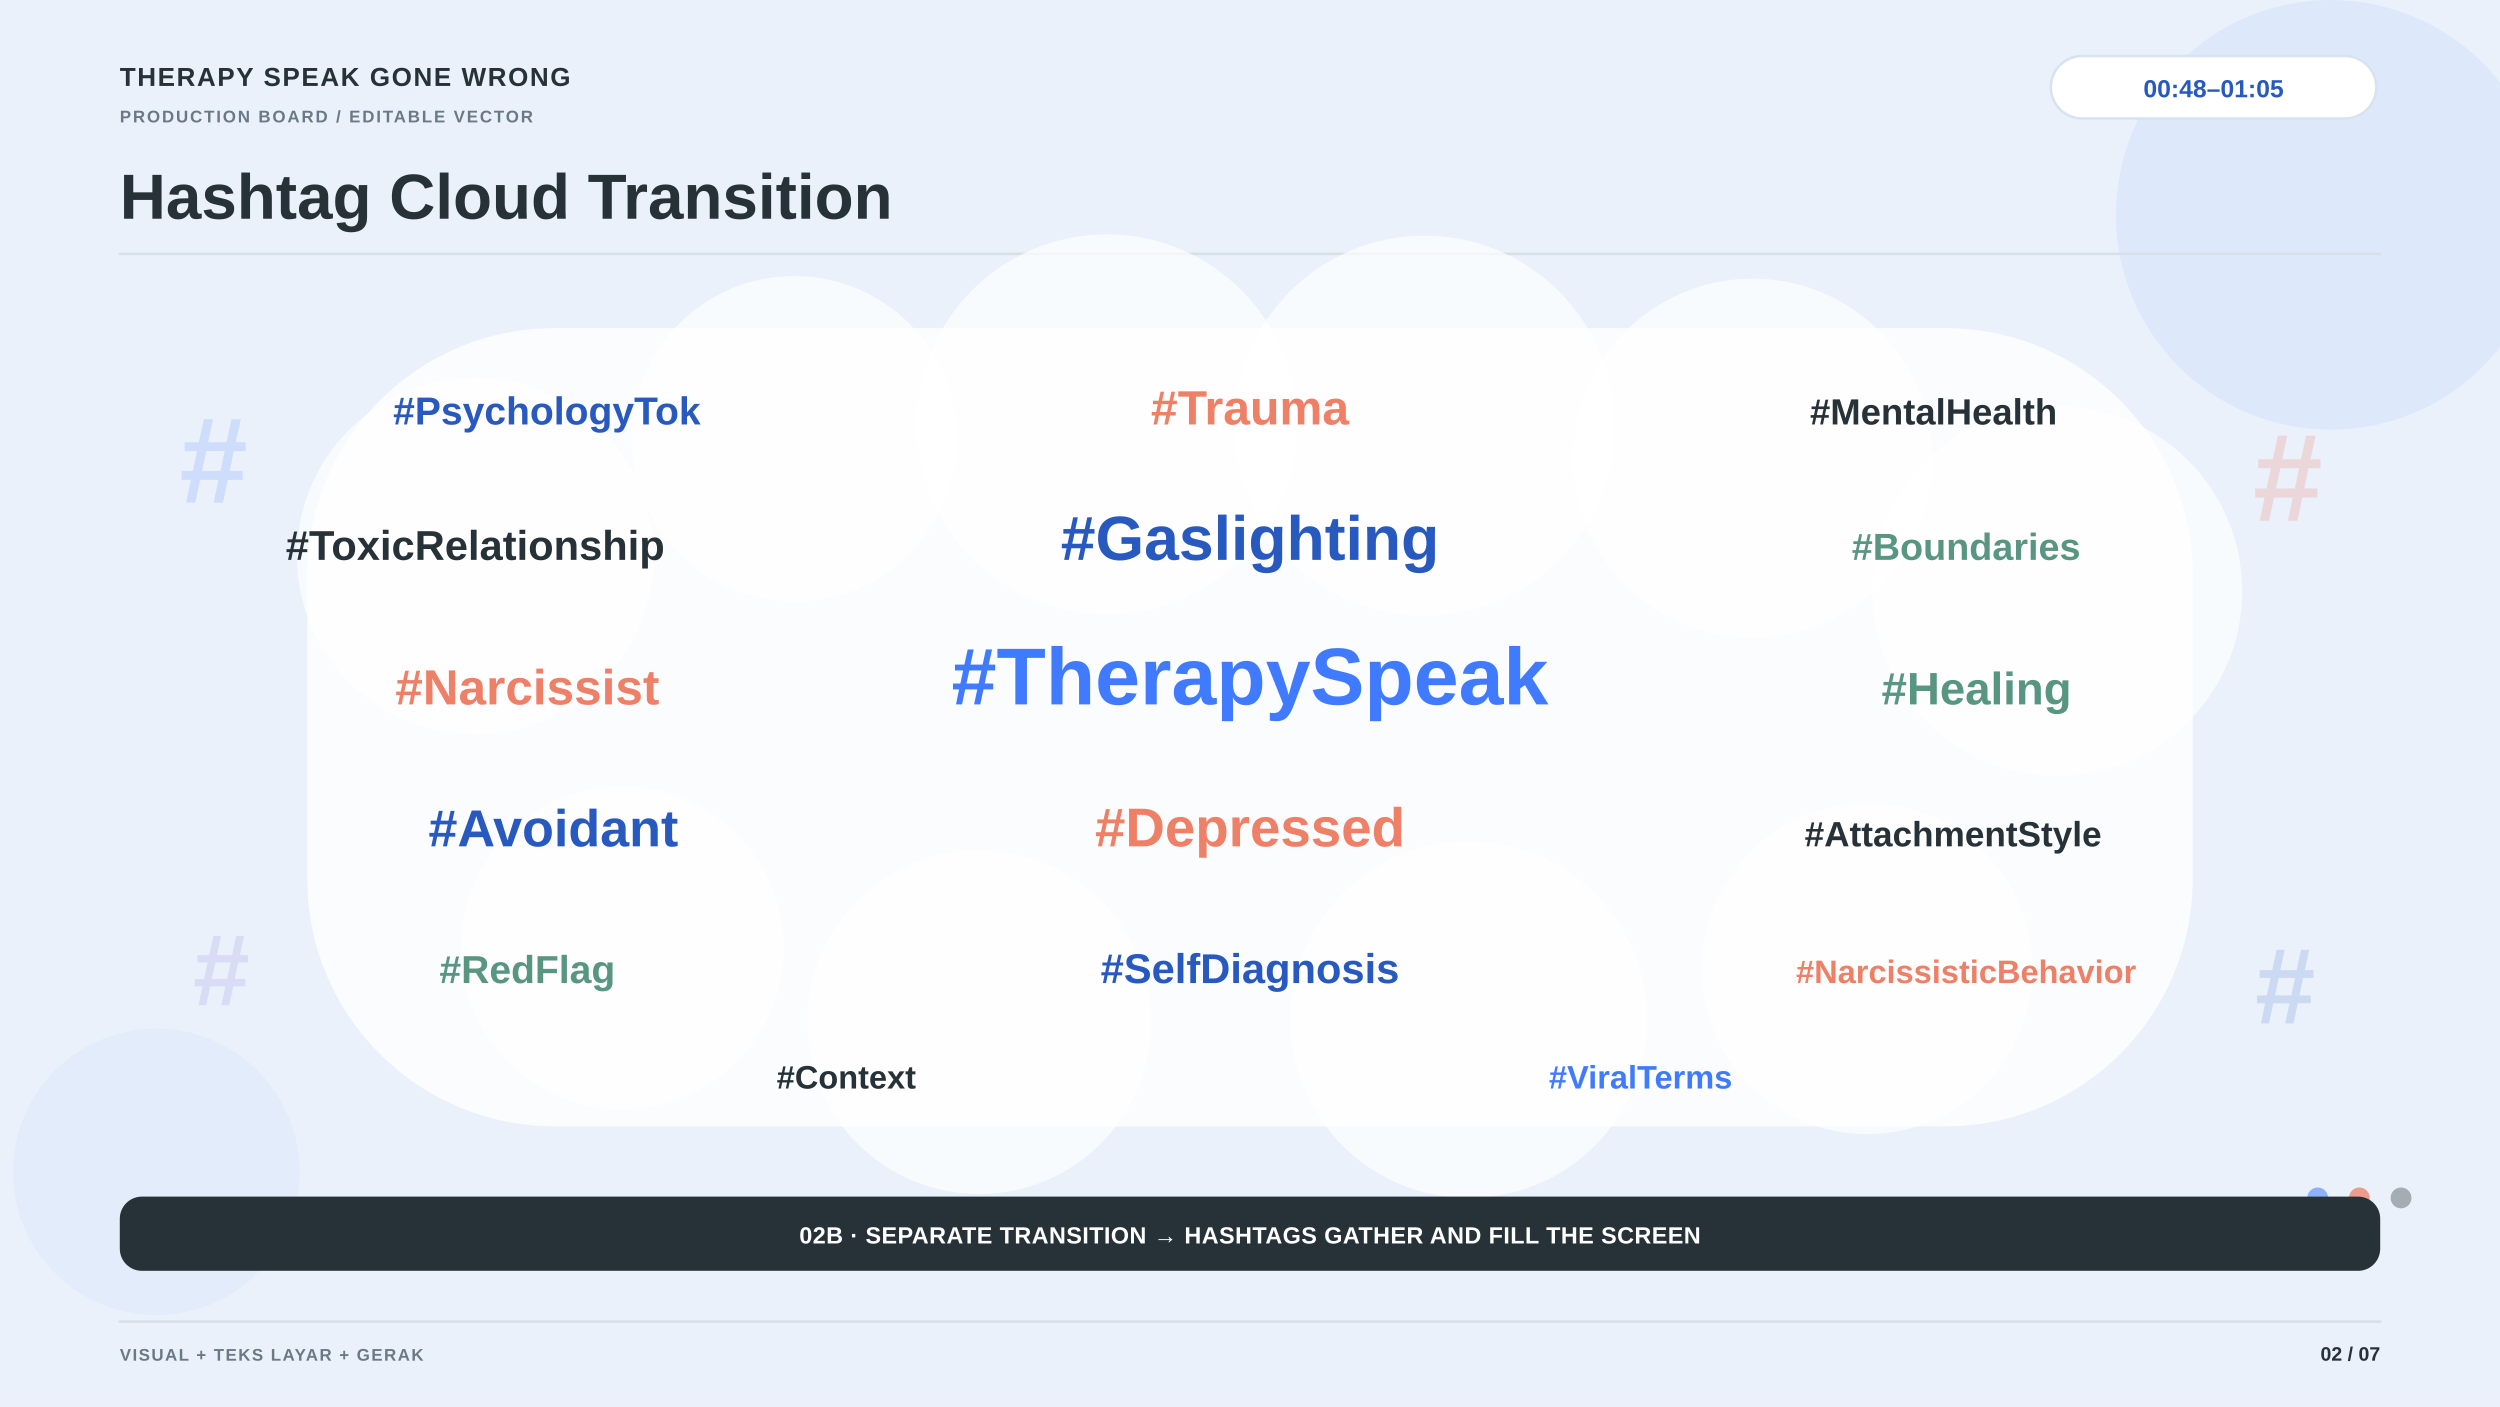
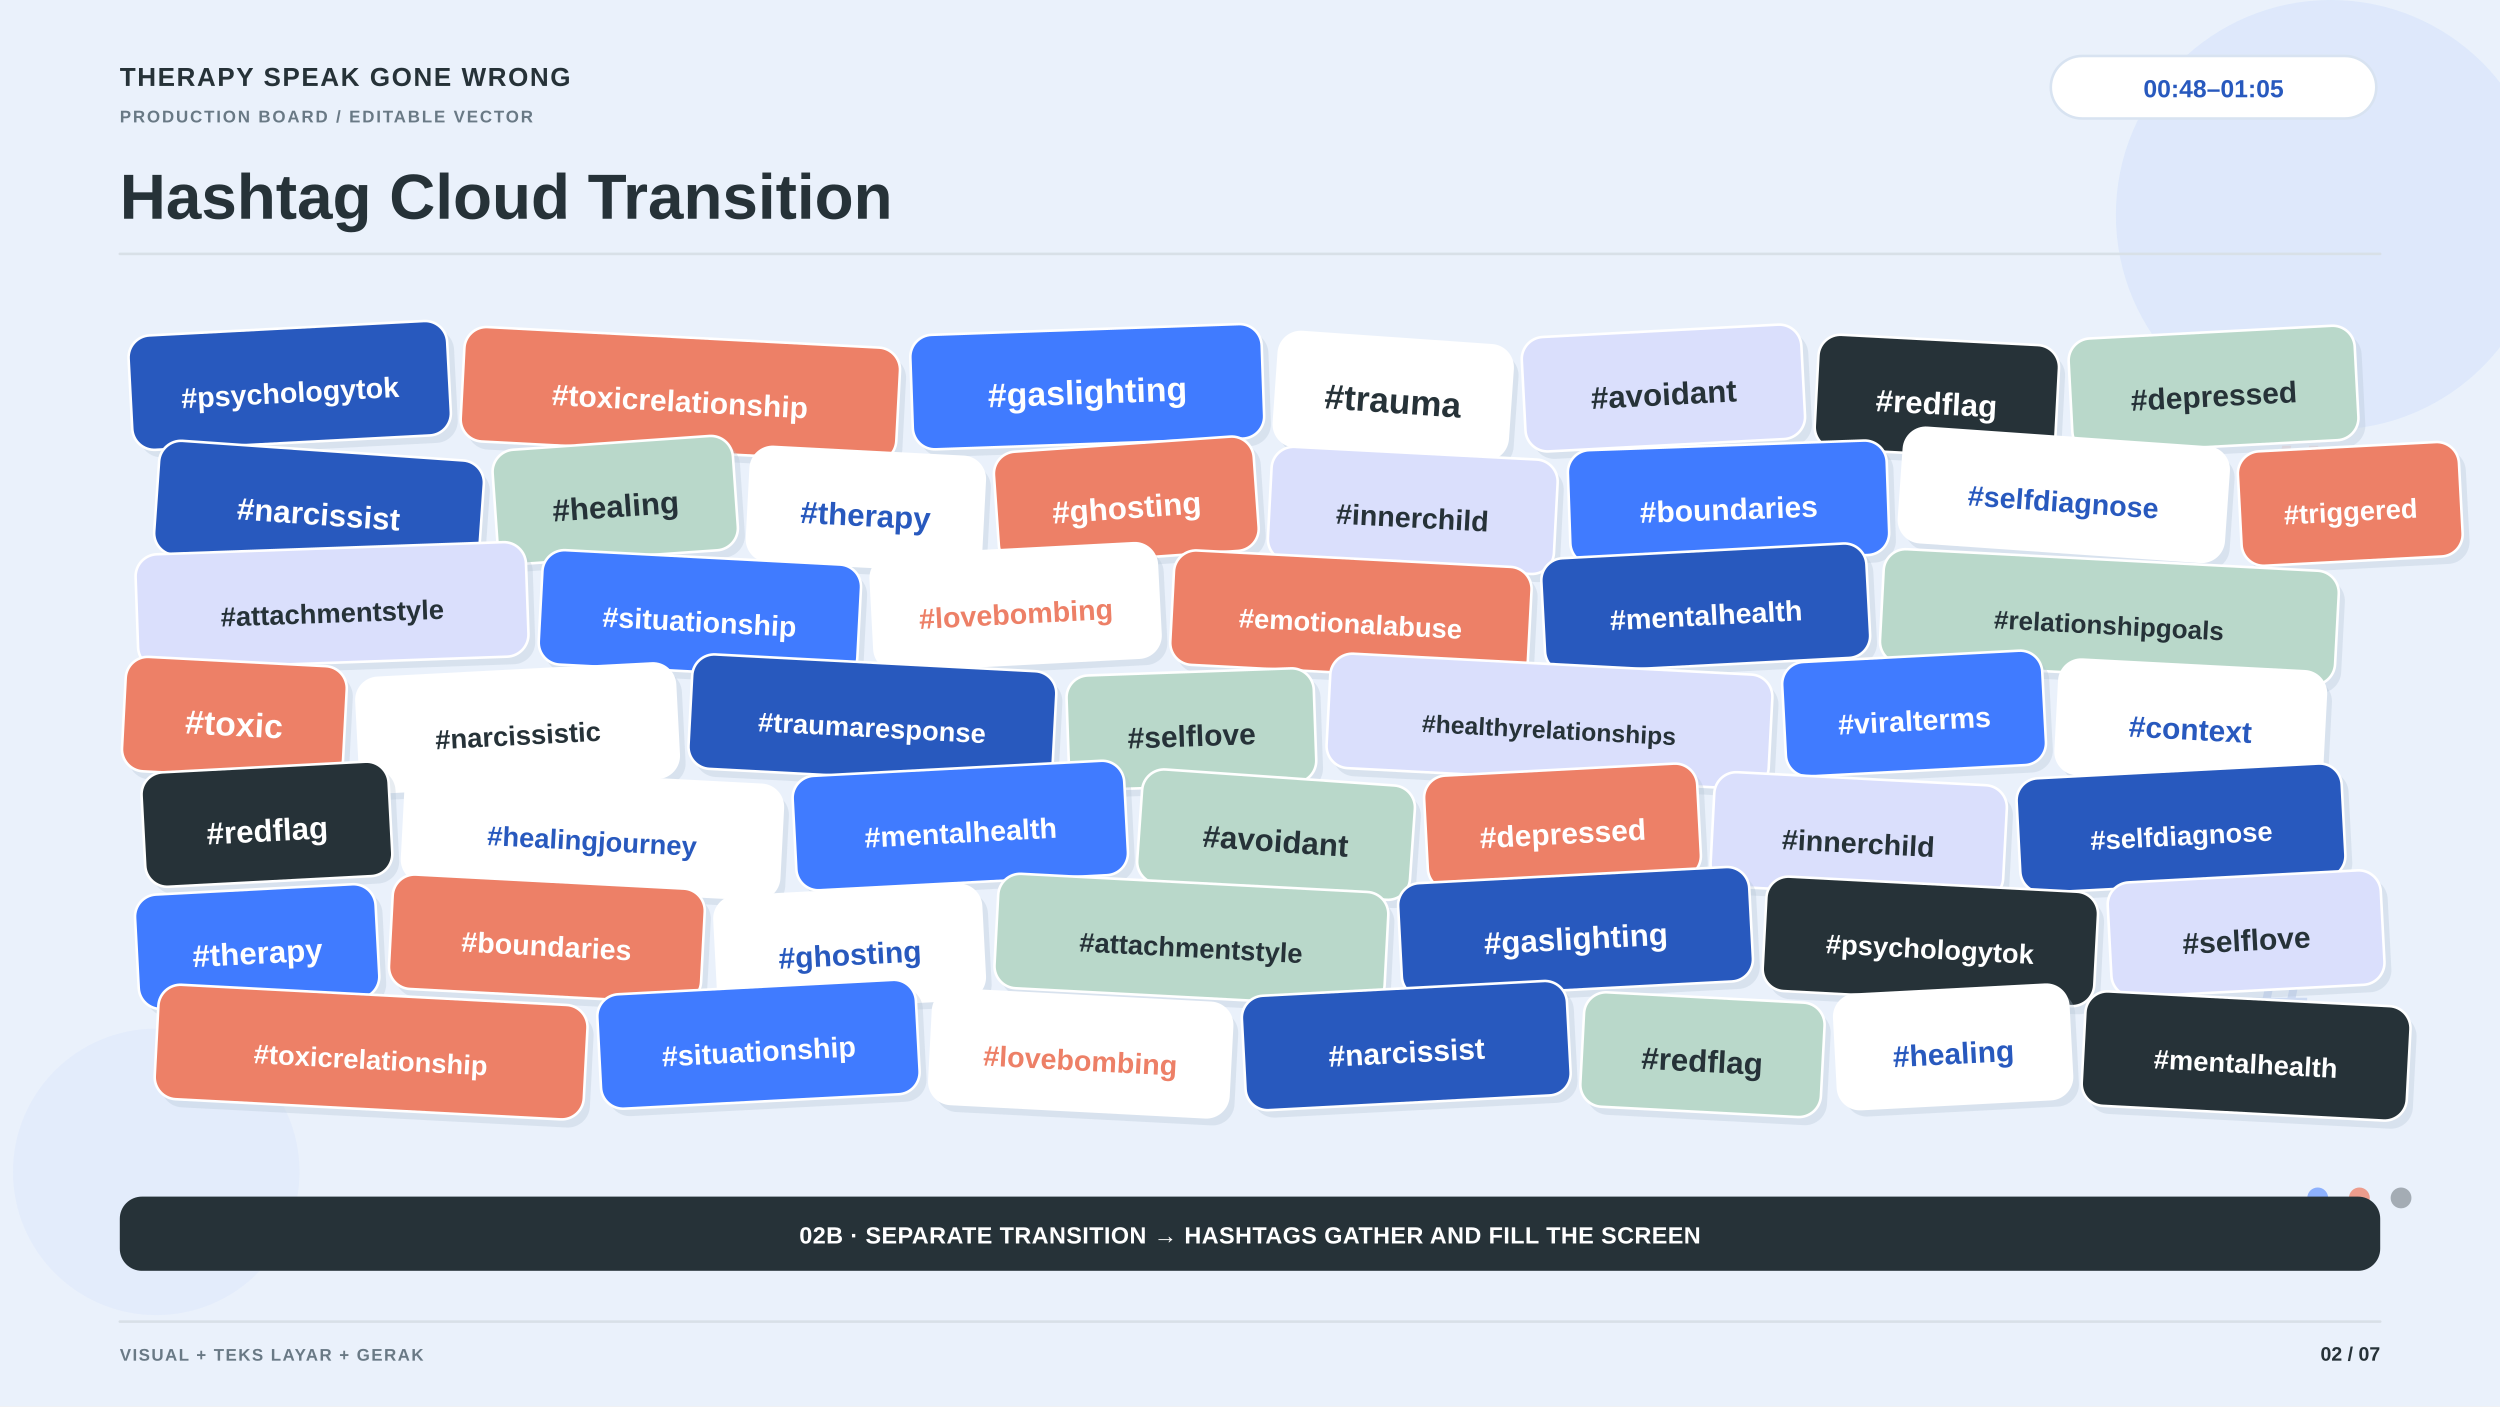
<svg xmlns="http://www.w3.org/2000/svg" width="1920" height="1080" viewBox="0 0 1920 1080" role="img" aria-labelledby="scene-title scene-desc">
  <rect x="0" y="0" width="1920" height="1080" fill="#EAF1FB" rx="0" />
  <circle cx="1790" cy="165" r="165" fill="#407BFF" opacity="0.075" />
  <circle cx="120" cy="900" r="110" fill="#407BFF" opacity="0.045" />
  <circle cx="1780" cy="920" r="8" fill="#407BFF" opacity="0.55" />
  <circle cx="1812" cy="920" r="8" fill="#ED8067" opacity="0.75" />
  <circle cx="1844" cy="920" r="8" fill="#263238" opacity="0.36" />
  <text x="92" y="66" fill="#263238" font-family="Arial, Helvetica, sans-serif" font-size="20" font-weight="700" text-anchor="start" letter-spacing="1.2">
    <tspan x="92" dy="0">THERAPY SPEAK GONE WRONG</tspan>
  </text>
  <text x="92" y="94" fill="#697985" font-family="Arial, Helvetica, sans-serif" font-size="13" font-weight="700" text-anchor="start" letter-spacing="1.4">
    <tspan x="92" dy="0">PRODUCTION BOARD  /  EDITABLE VECTOR</tspan>
  </text>
  <rect x="1575" y="43" width="250" height="48" fill="#FFFFFF" rx="24.0" stroke="#D8E3F1" stroke-width="2" />
  <text x="1700.0" y="74.68" fill="#2859BE" font-family="Arial, Helvetica, sans-serif" font-size="19" font-weight="700" text-anchor="middle" letter-spacing="0">
    <tspan x="1700.0" dy="0">00:48–01:05</tspan>
  </text>
  <text x="92" y="168" fill="#263238" font-family="Arial, Helvetica, sans-serif" font-size="49" font-weight="700" text-anchor="start" letter-spacing="0">
    <tspan x="92" dy="0">Hashtag Cloud Transition</tspan>
  </text>
  <line x1="92" y1="195" x2="1828" y2="195" stroke="#D8E0E7" stroke-width="2" stroke-linecap="round" />
  <line x1="92" y1="1015" x2="1828" y2="1015" stroke="#D8E0E7" stroke-width="2" stroke-linecap="round" />
  <text x="92" y="1045" fill="#697985" font-family="Arial, Helvetica, sans-serif" font-size="13" font-weight="700" text-anchor="start" letter-spacing="1.1">
    <tspan x="92" dy="0">VISUAL + TEKS LAYAR + GERAK</tspan>
  </text>
  <text x="1828" y="1045" fill="#263238" font-family="Arial, Helvetica, sans-serif" font-size="15" font-weight="700" text-anchor="end" letter-spacing="0">
    <tspan x="1828" dy="0">02 / 07</tspan>
  </text>
-   <rect x="236" y="252" width="1448" height="613" fill="#FFFFFF" rx="190" opacity="0.82" />
-   <circle cx="365" cy="427" r="137" fill="#FFFFFF" opacity="0.68" />
-   <circle cx="610" cy="337" r="125" fill="#FFFFFF" opacity="0.68" />
-   <circle cx="850" cy="326" r="146" fill="#FFFFFF" opacity="0.68" />
-   <circle cx="1094" cy="327" r="146" fill="#FFFFFF" opacity="0.68" />
-   <circle cx="1346" cy="352" r="138" fill="#FFFFFF" opacity="0.68" />
-   <circle cx="1580" cy="454" r="142" fill="#FFFFFF" opacity="0.68" />
-   <circle cx="478" cy="728" r="124" fill="#FFFFFF" opacity="0.68" />
-   <circle cx="752" cy="785" r="132" fill="#FFFFFF" opacity="0.68" />
-   <circle cx="1128" cy="783" r="137" fill="#FFFFFF" opacity="0.68" />
-   <circle cx="1434" cy="744" r="127" fill="#FFFFFF" opacity="0.68" />
-   <text x="164" y="386" fill="#407BFF" font-family="Arial, Helvetica, sans-serif" font-size="94" font-weight="700" text-anchor="middle" letter-spacing="0" opacity="0.17">
-     <tspan x="164" dy="0">#</tspan>
-   </text>
-   <text x="1757" y="400" fill="#ED8067" font-family="Arial, Helvetica, sans-serif" font-size="96" font-weight="700" text-anchor="middle" letter-spacing="0" opacity="0.23">
-     <tspan x="1757" dy="0">#</tspan>
-   </text>
-   <text x="170" y="772" fill="#8878D2" font-family="Arial, Helvetica, sans-serif" font-size="78" font-weight="700" text-anchor="middle" letter-spacing="0" opacity="0.18">
+   <text x="165" y="384" fill="#407BFF" font-family="Arial, Helvetica, sans-serif" font-size="88" font-weight="700" text-anchor="middle" letter-spacing="0" opacity="0.14">
+     <tspan x="165" dy="0">#</tspan>
+   </text>
+   <text x="1760" y="405" fill="#ED8067" font-family="Arial, Helvetica, sans-serif" font-size="92" font-weight="700" text-anchor="middle" letter-spacing="0" opacity="0.18">
+     <tspan x="1760" dy="0">#</tspan>
+   </text>
+   <text x="170" y="798" fill="#8878D2" font-family="Arial, Helvetica, sans-serif" font-size="78" font-weight="700" text-anchor="middle" letter-spacing="0" opacity="0.16">
    <tspan x="170" dy="0">#</tspan>
  </text>
-   <text x="1755" y="786" fill="#2859BE" font-family="Arial, Helvetica, sans-serif" font-size="83" font-weight="700" text-anchor="middle" letter-spacing="0" opacity="0.16">
-     <tspan x="1755" dy="0">#</tspan>
-   </text>
-   <text x="420" y="326" fill="#2859BE" font-family="Arial, Helvetica, sans-serif" font-size="30" font-weight="700" text-anchor="middle" letter-spacing="0">
-     <tspan x="420" dy="0">#PsychologyTok</tspan>
-   </text>
-   <text x="960" y="326" fill="#ED8067" font-family="Arial, Helvetica, sans-serif" font-size="37" font-weight="700" text-anchor="middle" letter-spacing="0">
-     <tspan x="960" dy="0">#Trauma</tspan>
-   </text>
-   <text x="1485" y="326" fill="#263238" font-family="Arial, Helvetica, sans-serif" font-size="28" font-weight="700" text-anchor="middle" letter-spacing="0">
-     <tspan x="1485" dy="0">#MentalHealth</tspan>
-   </text>
-   <text x="365" y="430" fill="#263238" font-family="Arial, Helvetica, sans-serif" font-size="32" font-weight="700" text-anchor="middle" letter-spacing="0">
-     <tspan x="365" dy="0">#ToxicRelationship</tspan>
-   </text>
-   <text x="960" y="430" fill="#2859BE" font-family="Arial, Helvetica, sans-serif" font-size="48" font-weight="700" text-anchor="middle" letter-spacing="0">
-     <tspan x="960" dy="0">#Gaslighting</tspan>
-   </text>
-   <text x="1510" y="430" fill="#589681" font-family="Arial, Helvetica, sans-serif" font-size="29" font-weight="700" text-anchor="middle" letter-spacing="0">
-     <tspan x="1510" dy="0">#Boundaries</tspan>
-   </text>
-   <text x="405" y="541" fill="#ED8067" font-family="Arial, Helvetica, sans-serif" font-size="38" font-weight="700" text-anchor="middle" letter-spacing="0">
-     <tspan x="405" dy="0">#Narcissist</tspan>
-   </text>
-   <text x="960" y="541" fill="#407BFF" font-family="Arial, Helvetica, sans-serif" font-size="62" font-weight="700" text-anchor="middle" letter-spacing="0">
-     <tspan x="960" dy="0">#TherapySpeak</tspan>
-   </text>
-   <text x="1518" y="541" fill="#589681" font-family="Arial, Helvetica, sans-serif" font-size="35" font-weight="700" text-anchor="middle" letter-spacing="0">
-     <tspan x="1518" dy="0">#Healing</tspan>
-   </text>
-   <text x="425" y="650" fill="#2859BE" font-family="Arial, Helvetica, sans-serif" font-size="40" font-weight="700" text-anchor="middle" letter-spacing="0">
-     <tspan x="425" dy="0">#Avoidant</tspan>
-   </text>
-   <text x="960" y="650" fill="#ED8067" font-family="Arial, Helvetica, sans-serif" font-size="42" font-weight="700" text-anchor="middle" letter-spacing="0">
-     <tspan x="960" dy="0">#Depressed</tspan>
-   </text>
-   <text x="1500" y="650" fill="#263238" font-family="Arial, Helvetica, sans-serif" font-size="27" font-weight="700" text-anchor="middle" letter-spacing="0">
-     <tspan x="1500" dy="0">#AttachmentStyle</tspan>
-   </text>
-   <text x="405" y="755" fill="#589681" font-family="Arial, Helvetica, sans-serif" font-size="30" font-weight="700" text-anchor="middle" letter-spacing="0">
-     <tspan x="405" dy="0">#RedFlag</tspan>
-   </text>
-   <text x="960" y="755" fill="#2859BE" font-family="Arial, Helvetica, sans-serif" font-size="32" font-weight="700" text-anchor="middle" letter-spacing="0">
-     <tspan x="960" dy="0">#SelfDiagnosis</tspan>
-   </text>
-   <text x="1510" y="755" fill="#ED8067" font-family="Arial, Helvetica, sans-serif" font-size="25" font-weight="700" text-anchor="middle" letter-spacing="0">
-     <tspan x="1510" dy="0">#NarcissisticBehavior</tspan>
-   </text>
-   <text x="650" y="836" fill="#263238" font-family="Arial, Helvetica, sans-serif" font-size="25" font-weight="700" text-anchor="middle" letter-spacing="0">
-     <tspan x="650" dy="0">#Context</tspan>
-   </text>
-   <text x="1260" y="836" fill="#407BFF" font-family="Arial, Helvetica, sans-serif" font-size="25" font-weight="700" text-anchor="middle" letter-spacing="0">
-     <tspan x="1260" dy="0">#ViralTerms</tspan>
-   </text>
+   <text x="1752" y="788" fill="#2859BE" font-family="Arial, Helvetica, sans-serif" font-size="84" font-weight="700" text-anchor="middle" letter-spacing="0" opacity="0.15">
+     <tspan x="1752" dy="0">#</tspan>
+   </text>
+   <g transform="rotate(-3 222.5 296.0)">
+     <rect x="105" y="258" width="245" height="88" fill="#AEBFD1" rx="17" opacity="0.3" />
+     <rect x="100" y="252" width="245" height="88" fill="#2859BE" rx="17" stroke="#FFFFFF" stroke-width="2" />
+     <text x="222.5" y="309.2" fill="#FFFFFF" font-family="Arial, Helvetica, sans-serif" font-size="22" font-weight="700" text-anchor="middle" letter-spacing="0">
+       <tspan x="222.5" dy="0">#psychologytok</tspan>
+     </text>
+   </g>
+   <g transform="rotate(3 522.5 303.0)">
+     <rect x="360" y="265" width="335" height="88" fill="#AEBFD1" rx="17" opacity="0.3" />
+     <rect x="355" y="259" width="335" height="88" fill="#ED8067" rx="17" stroke="#FFFFFF" stroke-width="2" />
+     <text x="522.5" y="316.2" fill="#FFFFFF" font-family="Arial, Helvetica, sans-serif" font-size="23" font-weight="700" text-anchor="middle" letter-spacing="0">
+       <tspan x="522.5" dy="0">#toxicrelationship</tspan>
+     </text>
+   </g>
+   <g transform="rotate(-2 835.0 297.0)">
+     <rect x="705" y="259" width="270" height="88" fill="#AEBFD1" rx="17" opacity="0.3" />
+     <rect x="700" y="253" width="270" height="88" fill="#407BFF" rx="17" stroke="#FFFFFF" stroke-width="2" />
+     <text x="835.0" y="310.2" fill="#FFFFFF" font-family="Arial, Helvetica, sans-serif" font-size="26" font-weight="700" text-anchor="middle" letter-spacing="0">
+       <tspan x="835.0" dy="0">#gaslighting</tspan>
+     </text>
+   </g>
+   <g transform="rotate(4 1070.0 304.0)">
+     <rect x="985" y="266" width="180" height="88" fill="#AEBFD1" rx="17" opacity="0.3" />
+     <rect x="980" y="260" width="180" height="88" fill="#FFFFFF" rx="17" stroke="#FFFFFF" stroke-width="2" />
+     <text x="1070.0" y="317.2" fill="#263238" font-family="Arial, Helvetica, sans-serif" font-size="27" font-weight="700" text-anchor="middle" letter-spacing="0">
+       <tspan x="1070.0" dy="0">#trauma</tspan>
+     </text>
+   </g>
+   <g transform="rotate(-3 1277.5 298.0)">
+     <rect x="1175" y="260" width="215" height="88" fill="#AEBFD1" rx="17" opacity="0.3" />
+     <rect x="1170" y="254" width="215" height="88" fill="#DADFFC" rx="17" stroke="#FFFFFF" stroke-width="2" />
+     <text x="1277.5" y="311.2" fill="#263238" font-family="Arial, Helvetica, sans-serif" font-size="24" font-weight="700" text-anchor="middle" letter-spacing="0">
+       <tspan x="1277.5" dy="0">#avoidant</tspan>
+     </text>
+   </g>
+   <g transform="rotate(3 1487.5 305.0)">
+     <rect x="1400" y="267" width="185" height="88" fill="#AEBFD1" rx="17" opacity="0.3" />
+     <rect x="1395" y="261" width="185" height="88" fill="#263238" rx="17" stroke="#FFFFFF" stroke-width="2" />
+     <text x="1487.5" y="318.2" fill="#FFFFFF" font-family="Arial, Helvetica, sans-serif" font-size="24" font-weight="700" text-anchor="middle" letter-spacing="0">
+       <tspan x="1487.5" dy="0">#redflag</tspan>
+     </text>
+   </g>
+   <g transform="rotate(-3 1700.0 299.0)">
+     <rect x="1595" y="261" width="220" height="88" fill="#AEBFD1" rx="17" opacity="0.3" />
+     <rect x="1590" y="255" width="220" height="88" fill="#B9D8CA" rx="17" stroke="#FFFFFF" stroke-width="2" />
+     <text x="1700.0" y="312.2" fill="#263238" font-family="Arial, Helvetica, sans-serif" font-size="23" font-weight="700" text-anchor="middle" letter-spacing="0">
+       <tspan x="1700.0" dy="0">#depressed</tspan>
+     </text>
+   </g>
+   <g transform="rotate(4 245.0 390.0)">
+     <rect x="125" y="352" width="250" height="88" fill="#AEBFD1" rx="17" opacity="0.3" />
+     <rect x="120" y="346" width="250" height="88" fill="#2859BE" rx="17" stroke="#FFFFFF" stroke-width="2" />
+     <text x="245.0" y="403.2" fill="#FFFFFF" font-family="Arial, Helvetica, sans-serif" font-size="24" font-weight="700" text-anchor="middle" letter-spacing="0">
+       <tspan x="245.0" dy="0">#narcissist</tspan>
+     </text>
+   </g>
+   <g transform="rotate(-4 472.5 384.0)">
+     <rect x="385" y="346" width="185" height="88" fill="#AEBFD1" rx="17" opacity="0.3" />
+     <rect x="380" y="340" width="185" height="88" fill="#B9D8CA" rx="17" stroke="#FFFFFF" stroke-width="2" />
+     <text x="472.5" y="397.2" fill="#263238" font-family="Arial, Helvetica, sans-serif" font-size="24" font-weight="700" text-anchor="middle" letter-spacing="0">
+       <tspan x="472.5" dy="0">#healing</tspan>
+     </text>
+   </g>
+   <g transform="rotate(3 665.0 391.0)">
+     <rect x="580" y="353" width="180" height="88" fill="#AEBFD1" rx="17" opacity="0.3" />
+     <rect x="575" y="347" width="180" height="88" fill="#FFFFFF" rx="17" stroke="#FFFFFF" stroke-width="2" />
+     <text x="665.0" y="404.2" fill="#2859BE" font-family="Arial, Helvetica, sans-serif" font-size="24" font-weight="700" text-anchor="middle" letter-spacing="0">
+       <tspan x="665.0" dy="0">#therapy</tspan>
+     </text>
+   </g>
+   <g transform="rotate(-4 865.0 385.0)">
+     <rect x="770" y="347" width="200" height="88" fill="#AEBFD1" rx="17" opacity="0.3" />
+     <rect x="765" y="341" width="200" height="88" fill="#ED8067" rx="17" stroke="#FFFFFF" stroke-width="2" />
+     <text x="865.0" y="398.2" fill="#FFFFFF" font-family="Arial, Helvetica, sans-serif" font-size="24" font-weight="700" text-anchor="middle" letter-spacing="0">
+       <tspan x="865.0" dy="0">#ghosting</tspan>
+     </text>
+   </g>
+   <g transform="rotate(3 1085.0 392.0)">
+     <rect x="980" y="354" width="220" height="88" fill="#AEBFD1" rx="17" opacity="0.3" />
+     <rect x="975" y="348" width="220" height="88" fill="#DADFFC" rx="17" stroke="#FFFFFF" stroke-width="2" />
+     <text x="1085.0" y="405.2" fill="#263238" font-family="Arial, Helvetica, sans-serif" font-size="22" font-weight="700" text-anchor="middle" letter-spacing="0">
+       <tspan x="1085.0" dy="0">#innerchild</tspan>
+     </text>
+   </g>
+   <g transform="rotate(-2 1327.5 386.0)">
+     <rect x="1210" y="348" width="245" height="88" fill="#AEBFD1" rx="17" opacity="0.3" />
+     <rect x="1205" y="342" width="245" height="88" fill="#407BFF" rx="17" stroke="#FFFFFF" stroke-width="2" />
+     <text x="1327.5" y="399.2" fill="#FFFFFF" font-family="Arial, Helvetica, sans-serif" font-size="23" font-weight="700" text-anchor="middle" letter-spacing="0">
+       <tspan x="1327.5" dy="0">#boundaries</tspan>
+     </text>
+   </g>
+   <g transform="rotate(4 1585.0 380.0)">
+     <rect x="1465" y="342" width="250" height="88" fill="#AEBFD1" rx="17" opacity="0.3" />
+     <rect x="1460" y="336" width="250" height="88" fill="#FFFFFF" rx="17" stroke="#FFFFFF" stroke-width="2" />
+     <text x="1585.0" y="393.2" fill="#2859BE" font-family="Arial, Helvetica, sans-serif" font-size="22" font-weight="700" text-anchor="middle" letter-spacing="0">
+       <tspan x="1585.0" dy="0">#selfdiagnose</tspan>
+     </text>
+   </g>
+   <g transform="rotate(-3 1805.0 387.0)">
+     <rect x="1725" y="349" width="170" height="88" fill="#AEBFD1" rx="17" opacity="0.3" />
+     <rect x="1720" y="343" width="170" height="88" fill="#ED8067" rx="17" stroke="#FFFFFF" stroke-width="2" />
+     <text x="1805.0" y="400.2" fill="#FFFFFF" font-family="Arial, Helvetica, sans-serif" font-size="21" font-weight="700" text-anchor="middle" letter-spacing="0">
+       <tspan x="1805.0" dy="0">#triggered</tspan>
+     </text>
+   </g>
+   <g transform="rotate(-2 255.0 465.0)">
+     <rect x="110" y="427" width="300" height="88" fill="#AEBFD1" rx="17" opacity="0.3" />
+     <rect x="105" y="421" width="300" height="88" fill="#DADFFC" rx="17" stroke="#FFFFFF" stroke-width="2" />
+     <text x="255.0" y="478.2" fill="#263238" font-family="Arial, Helvetica, sans-serif" font-size="21" font-weight="700" text-anchor="middle" letter-spacing="0">
+       <tspan x="255.0" dy="0">#attachmentstyle</tspan>
+     </text>
+   </g>
+   <g transform="rotate(3 537.5 472.0)">
+     <rect x="420" y="434" width="245" height="88" fill="#AEBFD1" rx="17" opacity="0.3" />
+     <rect x="415" y="428" width="245" height="88" fill="#407BFF" rx="17" stroke="#FFFFFF" stroke-width="2" />
+     <text x="537.5" y="485.2" fill="#FFFFFF" font-family="Arial, Helvetica, sans-serif" font-size="22" font-weight="700" text-anchor="middle" letter-spacing="0">
+       <tspan x="537.5" dy="0">#situationship</tspan>
+     </text>
+   </g>
+   <g transform="rotate(-3 780.0 466.0)">
+     <rect x="675" y="428" width="220" height="88" fill="#AEBFD1" rx="17" opacity="0.3" />
+     <rect x="670" y="422" width="220" height="88" fill="#FFFFFF" rx="17" stroke="#FFFFFF" stroke-width="2" />
+     <text x="780.0" y="479.2" fill="#ED8067" font-family="Arial, Helvetica, sans-serif" font-size="22" font-weight="700" text-anchor="middle" letter-spacing="0">
+       <tspan x="780.0" dy="0">#lovebombing</tspan>
+     </text>
+   </g>
+   <g transform="rotate(3 1037.5 473.0)">
+     <rect x="905" y="435" width="275" height="88" fill="#AEBFD1" rx="17" opacity="0.3" />
+     <rect x="900" y="429" width="275" height="88" fill="#ED8067" rx="17" stroke="#FFFFFF" stroke-width="2" />
+     <text x="1037.5" y="486.2" fill="#FFFFFF" font-family="Arial, Helvetica, sans-serif" font-size="21" font-weight="700" text-anchor="middle" letter-spacing="0">
+       <tspan x="1037.5" dy="0">#emotionalabuse</tspan>
+     </text>
+   </g>
+   <g transform="rotate(-3 1310.0 467.0)">
+     <rect x="1190" y="429" width="250" height="88" fill="#AEBFD1" rx="17" opacity="0.3" />
+     <rect x="1185" y="423" width="250" height="88" fill="#2859BE" rx="17" stroke="#FFFFFF" stroke-width="2" />
+     <text x="1310.0" y="480.2" fill="#FFFFFF" font-family="Arial, Helvetica, sans-serif" font-size="22" font-weight="700" text-anchor="middle" letter-spacing="0">
+       <tspan x="1310.0" dy="0">#mentalhealth</tspan>
+     </text>
+   </g>
+   <g transform="rotate(3 1620.0 474.0)">
+     <rect x="1450" y="436" width="350" height="88" fill="#AEBFD1" rx="17" opacity="0.3" />
+     <rect x="1445" y="430" width="350" height="88" fill="#B9D8CA" rx="17" stroke="#FFFFFF" stroke-width="2" />
+     <text x="1620.0" y="487.2" fill="#263238" font-family="Arial, Helvetica, sans-serif" font-size="20" font-weight="700" text-anchor="middle" letter-spacing="0">
+       <tspan x="1620.0" dy="0">#relationshipgoals</tspan>
+     </text>
+   </g>
+   <g transform="rotate(3 180.0 552.0)">
+     <rect x="100" y="514" width="170" height="88" fill="#AEBFD1" rx="17" opacity="0.3" />
+     <rect x="95" y="508" width="170" height="88" fill="#ED8067" rx="17" stroke="#FFFFFF" stroke-width="2" />
+     <text x="180.0" y="565.2" fill="#FFFFFF" font-family="Arial, Helvetica, sans-serif" font-size="26" font-weight="700" text-anchor="middle" letter-spacing="0">
+       <tspan x="180.0" dy="0">#toxic</tspan>
+     </text>
+   </g>
+   <g transform="rotate(-3 397.5 559.0)">
+     <rect x="280" y="521" width="245" height="88" fill="#AEBFD1" rx="17" opacity="0.3" />
+     <rect x="275" y="515" width="245" height="88" fill="#FFFFFF" rx="17" stroke="#FFFFFF" stroke-width="2" />
+     <text x="397.5" y="572.2" fill="#263238" font-family="Arial, Helvetica, sans-serif" font-size="21" font-weight="700" text-anchor="middle" letter-spacing="0">
+       <tspan x="397.5" dy="0">#narcissistic</tspan>
+     </text>
+   </g>
+   <g transform="rotate(3 670.0 553.0)">
+     <rect x="535" y="515" width="280" height="88" fill="#AEBFD1" rx="17" opacity="0.3" />
+     <rect x="530" y="509" width="280" height="88" fill="#2859BE" rx="17" stroke="#FFFFFF" stroke-width="2" />
+     <text x="670.0" y="566.2" fill="#FFFFFF" font-family="Arial, Helvetica, sans-serif" font-size="21" font-weight="700" text-anchor="middle" letter-spacing="0">
+       <tspan x="670.0" dy="0">#traumaresponse</tspan>
+     </text>
+   </g>
+   <g transform="rotate(-2 915.0 560.0)">
+     <rect x="825" y="522" width="190" height="88" fill="#AEBFD1" rx="17" opacity="0.3" />
+     <rect x="820" y="516" width="190" height="88" fill="#B9D8CA" rx="17" stroke="#FFFFFF" stroke-width="2" />
+     <text x="915.0" y="573.2" fill="#263238" font-family="Arial, Helvetica, sans-serif" font-size="23" font-weight="700" text-anchor="middle" letter-spacing="0">
+       <tspan x="915.0" dy="0">#selflove</tspan>
+     </text>
+   </g>
+   <g transform="rotate(3 1190.0 554.0)">
+     <rect x="1025" y="516" width="340" height="88" fill="#AEBFD1" rx="17" opacity="0.3" />
+     <rect x="1020" y="510" width="340" height="88" fill="#DADFFC" rx="17" stroke="#FFFFFF" stroke-width="2" />
+     <text x="1190.0" y="567.2" fill="#263238" font-family="Arial, Helvetica, sans-serif" font-size="19" font-weight="700" text-anchor="middle" letter-spacing="0">
+       <tspan x="1190.0" dy="0">#healthyrelationships</tspan>
+     </text>
+   </g>
+   <g transform="rotate(-3 1470.0 548.0)">
+     <rect x="1375" y="510" width="200" height="88" fill="#AEBFD1" rx="17" opacity="0.3" />
+     <rect x="1370" y="504" width="200" height="88" fill="#407BFF" rx="17" stroke="#FFFFFF" stroke-width="2" />
+     <text x="1470.0" y="561.2" fill="#FFFFFF" font-family="Arial, Helvetica, sans-serif" font-size="22" font-weight="700" text-anchor="middle" letter-spacing="0">
+       <tspan x="1470.0" dy="0">#viralterms</tspan>
+     </text>
+   </g>
+   <g transform="rotate(3 1682.5 555.0)">
+     <rect x="1585" y="517" width="205" height="88" fill="#AEBFD1" rx="17" opacity="0.3" />
+     <rect x="1580" y="511" width="205" height="88" fill="#FFFFFF" rx="17" stroke="#FFFFFF" stroke-width="2" />
+     <text x="1682.5" y="568.2" fill="#2859BE" font-family="Arial, Helvetica, sans-serif" font-size="23" font-weight="700" text-anchor="middle" letter-spacing="0">
+       <tspan x="1682.5" dy="0">#context</tspan>
+     </text>
+   </g>
+   <g transform="rotate(-3 205.0 633.0)">
+     <rect x="115" y="595" width="190" height="88" fill="#AEBFD1" rx="17" opacity="0.3" />
+     <rect x="110" y="589" width="190" height="88" fill="#263238" rx="17" stroke="#FFFFFF" stroke-width="2" />
+     <text x="205.0" y="646.2" fill="#FFFFFF" font-family="Arial, Helvetica, sans-serif" font-size="24" font-weight="700" text-anchor="middle" letter-spacing="0">
+       <tspan x="205.0" dy="0">#redflag</tspan>
+     </text>
+   </g>
+   <g transform="rotate(3 455.0 640.0)">
+     <rect x="315" y="602" width="290" height="88" fill="#AEBFD1" rx="17" opacity="0.3" />
+     <rect x="310" y="596" width="290" height="88" fill="#FFFFFF" rx="17" stroke="#FFFFFF" stroke-width="2" />
+     <text x="455.0" y="653.2" fill="#2859BE" font-family="Arial, Helvetica, sans-serif" font-size="21" font-weight="700" text-anchor="middle" letter-spacing="0">
+       <tspan x="455.0" dy="0">#healingjourney</tspan>
+     </text>
+   </g>
+   <g transform="rotate(-3 737.5 634.0)">
+     <rect x="615" y="596" width="255" height="88" fill="#AEBFD1" rx="17" opacity="0.3" />
+     <rect x="610" y="590" width="255" height="88" fill="#407BFF" rx="17" stroke="#FFFFFF" stroke-width="2" />
+     <text x="737.5" y="647.2" fill="#FFFFFF" font-family="Arial, Helvetica, sans-serif" font-size="22" font-weight="700" text-anchor="middle" letter-spacing="0">
+       <tspan x="737.5" dy="0">#mentalhealth</tspan>
+     </text>
+   </g>
+   <g transform="rotate(4 980.0 641.0)">
+     <rect x="880" y="603" width="210" height="88" fill="#AEBFD1" rx="17" opacity="0.3" />
+     <rect x="875" y="597" width="210" height="88" fill="#B9D8CA" rx="17" stroke="#FFFFFF" stroke-width="2" />
+     <text x="980.0" y="654.2" fill="#263238" font-family="Arial, Helvetica, sans-serif" font-size="24" font-weight="700" text-anchor="middle" letter-spacing="0">
+       <tspan x="980.0" dy="0">#avoidant</tspan>
+     </text>
+   </g>
+   <g transform="rotate(-3 1200.0 635.0)">
+     <rect x="1100" y="597" width="210" height="88" fill="#AEBFD1" rx="17" opacity="0.3" />
+     <rect x="1095" y="591" width="210" height="88" fill="#ED8067" rx="17" stroke="#FFFFFF" stroke-width="2" />
+     <text x="1200.0" y="648.2" fill="#FFFFFF" font-family="Arial, Helvetica, sans-serif" font-size="23" font-weight="700" text-anchor="middle" letter-spacing="0">
+       <tspan x="1200.0" dy="0">#depressed</tspan>
+     </text>
+   </g>
+   <g transform="rotate(3 1427.5 642.0)">
+     <rect x="1320" y="604" width="225" height="88" fill="#AEBFD1" rx="17" opacity="0.3" />
+     <rect x="1315" y="598" width="225" height="88" fill="#DADFFC" rx="17" stroke="#FFFFFF" stroke-width="2" />
+     <text x="1427.5" y="655.2" fill="#263238" font-family="Arial, Helvetica, sans-serif" font-size="22" font-weight="700" text-anchor="middle" letter-spacing="0">
+       <tspan x="1427.5" dy="0">#innerchild</tspan>
+     </text>
+   </g>
+   <g transform="rotate(-3 1675.0 636.0)">
+     <rect x="1555" y="598" width="250" height="88" fill="#AEBFD1" rx="17" opacity="0.3" />
+     <rect x="1550" y="592" width="250" height="88" fill="#2859BE" rx="17" stroke="#FFFFFF" stroke-width="2" />
+     <text x="1675.0" y="649.2" fill="#FFFFFF" font-family="Arial, Helvetica, sans-serif" font-size="21" font-weight="700" text-anchor="middle" letter-spacing="0">
+       <tspan x="1675.0" dy="0">#selfdiagnose</tspan>
+     </text>
+   </g>
+   <g transform="rotate(-3 197.5 727.0)">
+     <rect x="110" y="689" width="185" height="88" fill="#AEBFD1" rx="17" opacity="0.3" />
+     <rect x="105" y="683" width="185" height="88" fill="#407BFF" rx="17" stroke="#FFFFFF" stroke-width="2" />
+     <text x="197.5" y="740.2" fill="#FFFFFF" font-family="Arial, Helvetica, sans-serif" font-size="24" font-weight="700" text-anchor="middle" letter-spacing="0">
+       <tspan x="197.5" dy="0">#therapy</tspan>
+     </text>
+   </g>
+   <g transform="rotate(3 420.0 721.0)">
+     <rect x="305" y="683" width="240" height="88" fill="#AEBFD1" rx="17" opacity="0.3" />
+     <rect x="300" y="677" width="240" height="88" fill="#ED8067" rx="17" stroke="#FFFFFF" stroke-width="2" />
+     <text x="420.0" y="734.2" fill="#FFFFFF" font-family="Arial, Helvetica, sans-serif" font-size="22" font-weight="700" text-anchor="middle" letter-spacing="0">
+       <tspan x="420.0" dy="0">#boundaries</tspan>
+     </text>
+   </g>
+   <g transform="rotate(-3 652.5 728.0)">
+     <rect x="555" y="690" width="205" height="88" fill="#AEBFD1" rx="17" opacity="0.3" />
+     <rect x="550" y="684" width="205" height="88" fill="#FFFFFF" rx="17" stroke="#FFFFFF" stroke-width="2" />
+     <text x="652.5" y="741.2" fill="#2859BE" font-family="Arial, Helvetica, sans-serif" font-size="23" font-weight="700" text-anchor="middle" letter-spacing="0">
+       <tspan x="652.5" dy="0">#ghosting</tspan>
+     </text>
+   </g>
+   <g transform="rotate(3 915.0 722.0)">
+     <rect x="770" y="684" width="300" height="88" fill="#AEBFD1" rx="17" opacity="0.3" />
+     <rect x="765" y="678" width="300" height="88" fill="#B9D8CA" rx="17" stroke="#FFFFFF" stroke-width="2" />
+     <text x="915.0" y="735.2" fill="#263238" font-family="Arial, Helvetica, sans-serif" font-size="21" font-weight="700" text-anchor="middle" letter-spacing="0">
+       <tspan x="915.0" dy="0">#attachmentstyle</tspan>
+     </text>
+   </g>
+   <g transform="rotate(-3 1210.0 716.0)">
+     <rect x="1080" y="678" width="270" height="88" fill="#AEBFD1" rx="17" opacity="0.3" />
+     <rect x="1075" y="672" width="270" height="88" fill="#2859BE" rx="17" stroke="#FFFFFF" stroke-width="2" />
+     <text x="1210.0" y="729.2" fill="#FFFFFF" font-family="Arial, Helvetica, sans-serif" font-size="24" font-weight="700" text-anchor="middle" letter-spacing="0">
+       <tspan x="1210.0" dy="0">#gaslighting</tspan>
+     </text>
+   </g>
+   <g transform="rotate(3 1482.5 723.0)">
+     <rect x="1360" y="685" width="255" height="88" fill="#AEBFD1" rx="17" opacity="0.3" />
+     <rect x="1355" y="679" width="255" height="88" fill="#263238" rx="17" stroke="#FFFFFF" stroke-width="2" />
+     <text x="1482.5" y="736.2" fill="#FFFFFF" font-family="Arial, Helvetica, sans-serif" font-size="21" font-weight="700" text-anchor="middle" letter-spacing="0">
+       <tspan x="1482.5" dy="0">#psychologytok</tspan>
+     </text>
+   </g>
+   <g transform="rotate(-3 1725.0 717.0)">
+     <rect x="1625" y="679" width="210" height="88" fill="#AEBFD1" rx="17" opacity="0.3" />
+     <rect x="1620" y="673" width="210" height="88" fill="#DADFFC" rx="17" stroke="#FFFFFF" stroke-width="2" />
+     <text x="1725.0" y="730.2" fill="#263238" font-family="Arial, Helvetica, sans-serif" font-size="23" font-weight="700" text-anchor="middle" letter-spacing="0">
+       <tspan x="1725.0" dy="0">#selflove</tspan>
+     </text>
+   </g>
+   <g transform="rotate(3 285.0 808.0)">
+     <rect x="125" y="770" width="330" height="88" fill="#AEBFD1" rx="17" opacity="0.3" />
+     <rect x="120" y="764" width="330" height="88" fill="#ED8067" rx="17" stroke="#FFFFFF" stroke-width="2" />
+     <text x="285.0" y="821.2" fill="#FFFFFF" font-family="Arial, Helvetica, sans-serif" font-size="21" font-weight="700" text-anchor="middle" letter-spacing="0">
+       <tspan x="285.0" dy="0">#toxicrelationship</tspan>
+     </text>
+   </g>
+   <g transform="rotate(-3 582.5 802.0)">
+     <rect x="465" y="764" width="245" height="88" fill="#AEBFD1" rx="17" opacity="0.3" />
+     <rect x="460" y="758" width="245" height="88" fill="#407BFF" rx="17" stroke="#FFFFFF" stroke-width="2" />
+     <text x="582.5" y="815.2" fill="#FFFFFF" font-family="Arial, Helvetica, sans-serif" font-size="22" font-weight="700" text-anchor="middle" letter-spacing="0">
+       <tspan x="582.5" dy="0">#situationship</tspan>
+     </text>
+   </g>
+   <g transform="rotate(3 830.0 809.0)">
+     <rect x="720" y="771" width="230" height="88" fill="#AEBFD1" rx="17" opacity="0.3" />
+     <rect x="715" y="765" width="230" height="88" fill="#FFFFFF" rx="17" stroke="#FFFFFF" stroke-width="2" />
+     <text x="830.0" y="822.2" fill="#ED8067" font-family="Arial, Helvetica, sans-serif" font-size="22" font-weight="700" text-anchor="middle" letter-spacing="0">
+       <tspan x="830.0" dy="0">#lovebombing</tspan>
+     </text>
+   </g>
+   <g transform="rotate(-3 1080.0 803.0)">
+     <rect x="960" y="765" width="250" height="88" fill="#AEBFD1" rx="17" opacity="0.3" />
+     <rect x="955" y="759" width="250" height="88" fill="#2859BE" rx="17" stroke="#FFFFFF" stroke-width="2" />
+     <text x="1080.0" y="816.2" fill="#FFFFFF" font-family="Arial, Helvetica, sans-serif" font-size="23" font-weight="700" text-anchor="middle" letter-spacing="0">
+       <tspan x="1080.0" dy="0">#narcissist</tspan>
+     </text>
+   </g>
+   <g transform="rotate(3 1307.5 810.0)">
+     <rect x="1220" y="772" width="185" height="88" fill="#AEBFD1" rx="17" opacity="0.3" />
+     <rect x="1215" y="766" width="185" height="88" fill="#B9D8CA" rx="17" stroke="#FFFFFF" stroke-width="2" />
+     <text x="1307.5" y="823.2" fill="#263238" font-family="Arial, Helvetica, sans-serif" font-size="24" font-weight="700" text-anchor="middle" letter-spacing="0">
+       <tspan x="1307.5" dy="0">#redflag</tspan>
+     </text>
+   </g>
+   <g transform="rotate(-3 1500.0 804.0)">
+     <rect x="1415" y="766" width="180" height="88" fill="#AEBFD1" rx="17" opacity="0.3" />
+     <rect x="1410" y="760" width="180" height="88" fill="#FFFFFF" rx="17" stroke="#FFFFFF" stroke-width="2" />
+     <text x="1500.0" y="817.2" fill="#2859BE" font-family="Arial, Helvetica, sans-serif" font-size="23" font-weight="700" text-anchor="middle" letter-spacing="0">
+       <tspan x="1500.0" dy="0">#healing</tspan>
+     </text>
+   </g>
+   <g transform="rotate(3 1725.0 811.0)">
+     <rect x="1605" y="773" width="250" height="88" fill="#AEBFD1" rx="17" opacity="0.3" />
+     <rect x="1600" y="767" width="250" height="88" fill="#263238" rx="17" stroke="#FFFFFF" stroke-width="2" />
+     <text x="1725.0" y="824.2" fill="#FFFFFF" font-family="Arial, Helvetica, sans-serif" font-size="21" font-weight="700" text-anchor="middle" letter-spacing="0">
+       <tspan x="1725.0" dy="0">#mentalhealth</tspan>
+     </text>
+   </g>
  <rect x="92" y="919" width="1736" height="57" fill="#263238" rx="17" />
  <text x="960" y="955" fill="#FFFFFF" font-family="Arial, Helvetica, sans-serif" font-size="18" font-weight="700" text-anchor="middle" letter-spacing="0.3">
    <tspan x="960" dy="0">02B  ·  SEPARATE TRANSITION  →  HASHTAGS GATHER AND FILL THE SCREEN</tspan>
  </text>
</svg>
